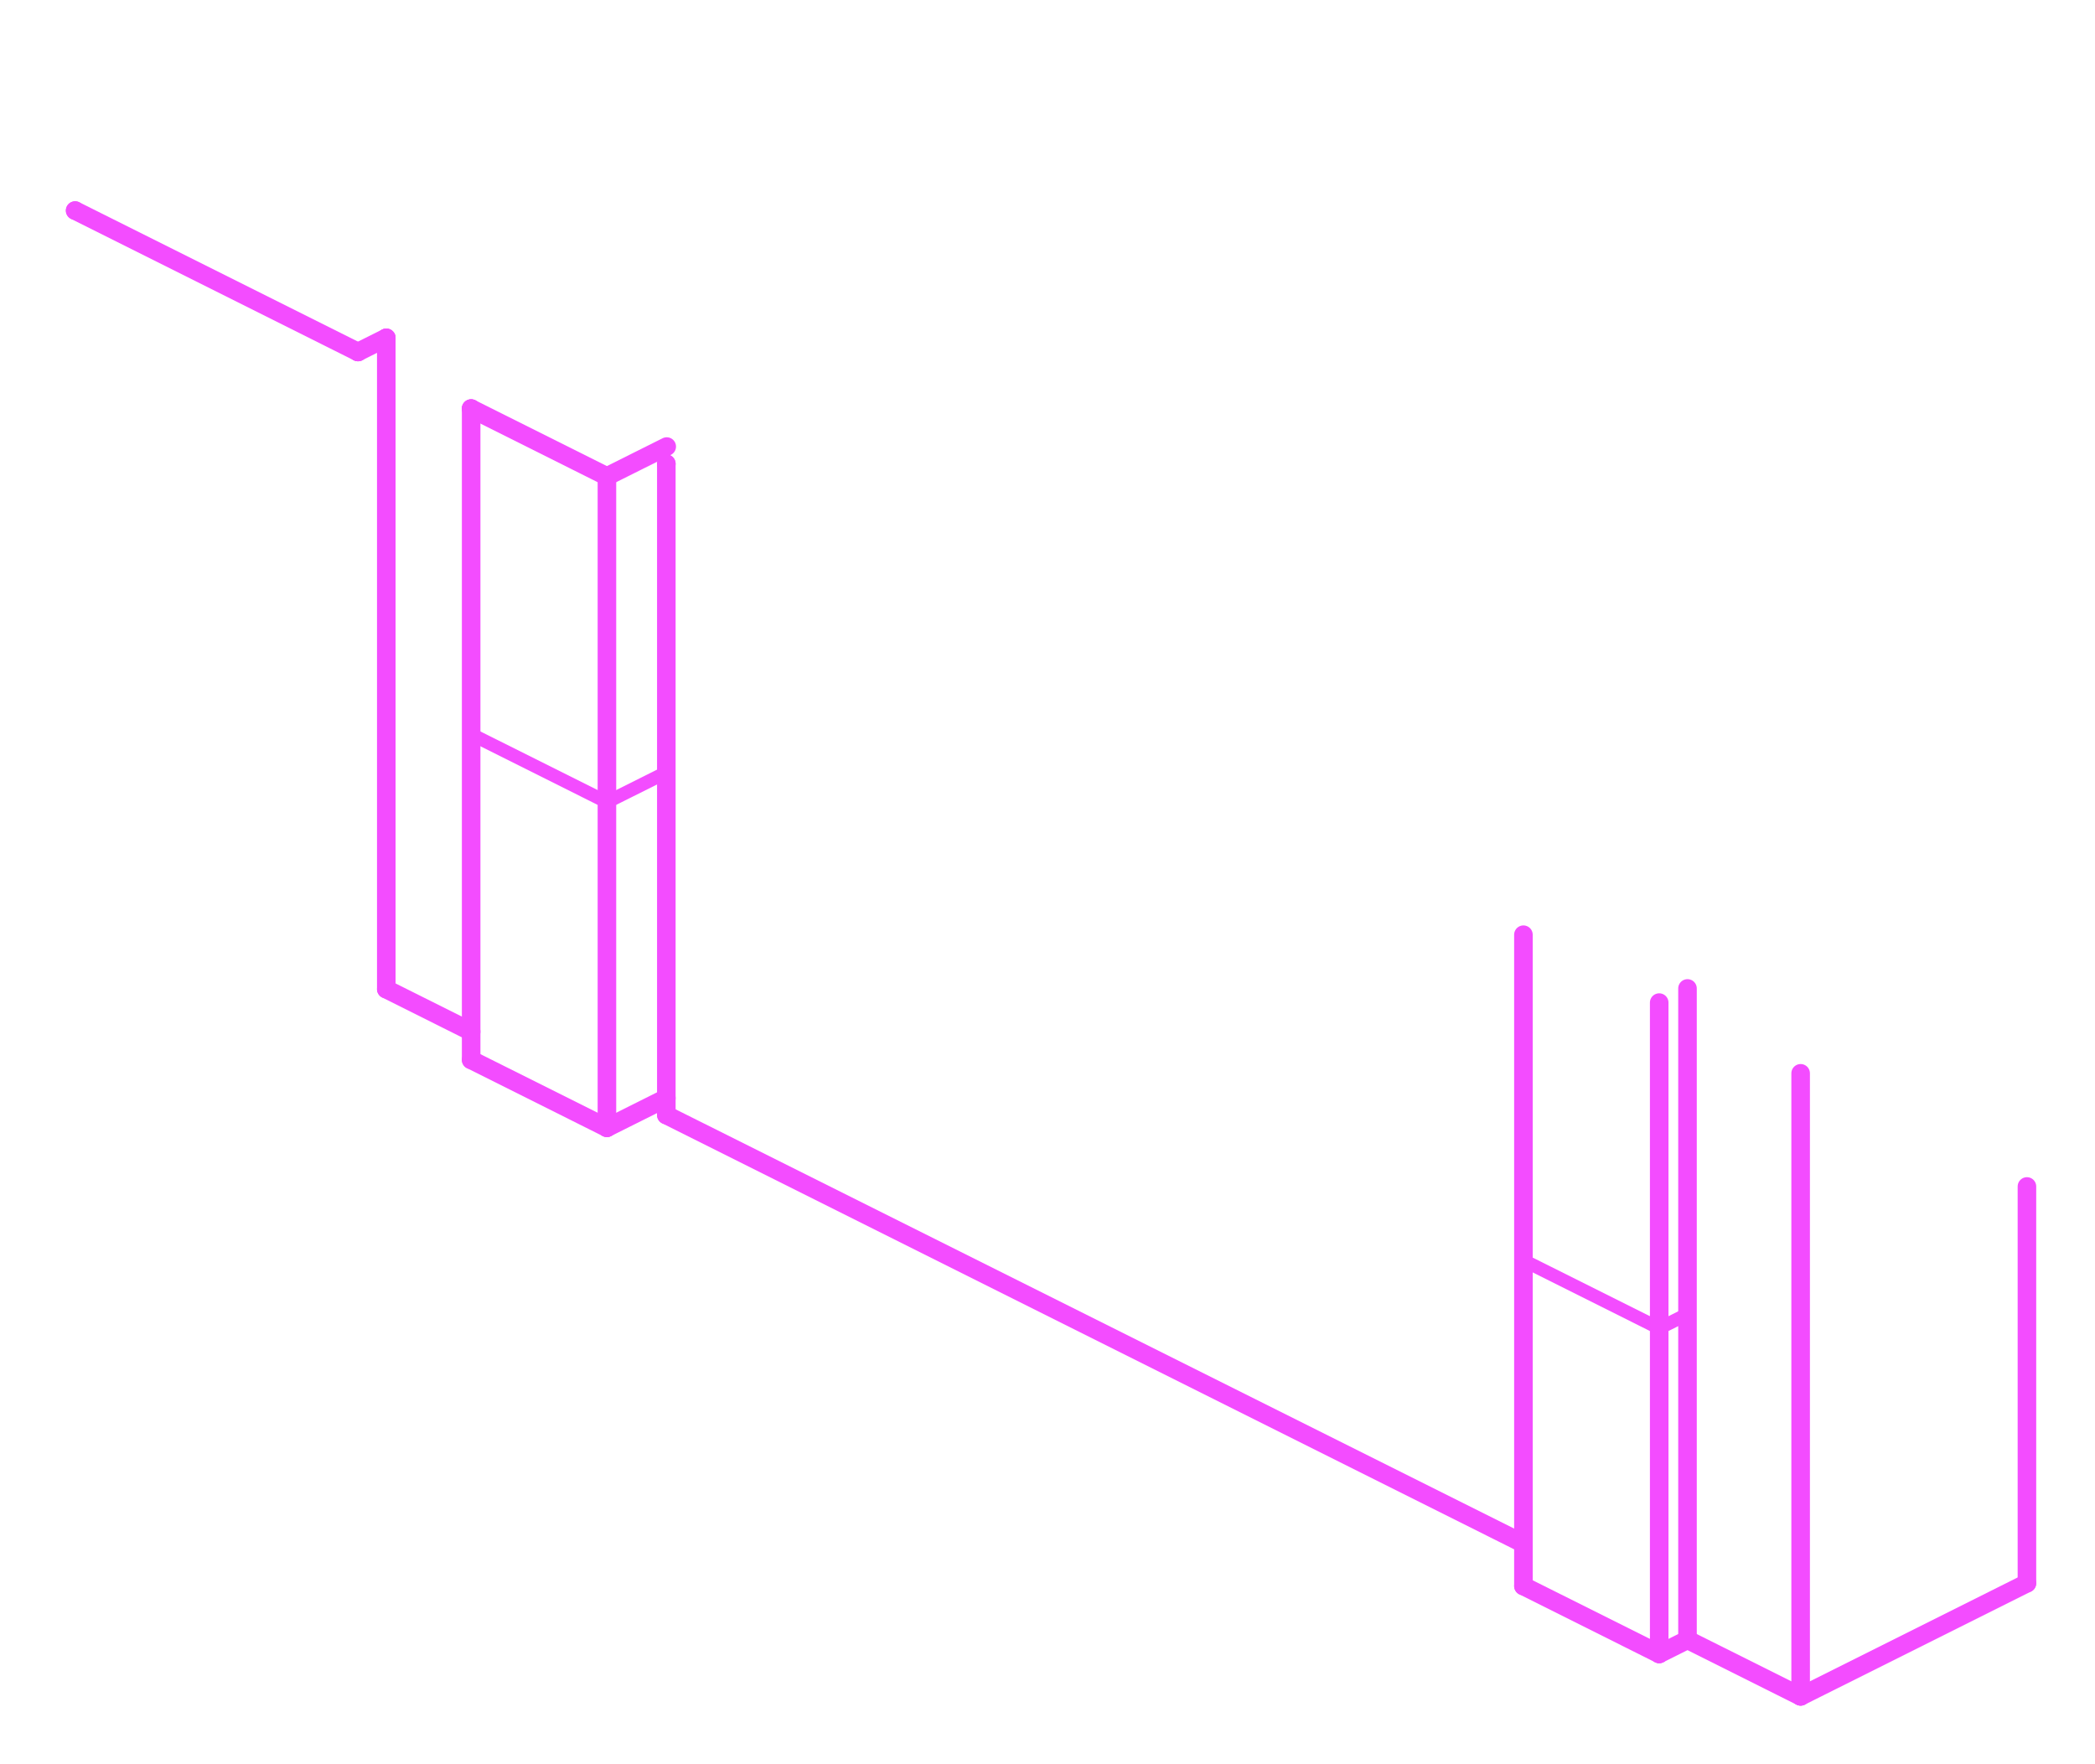
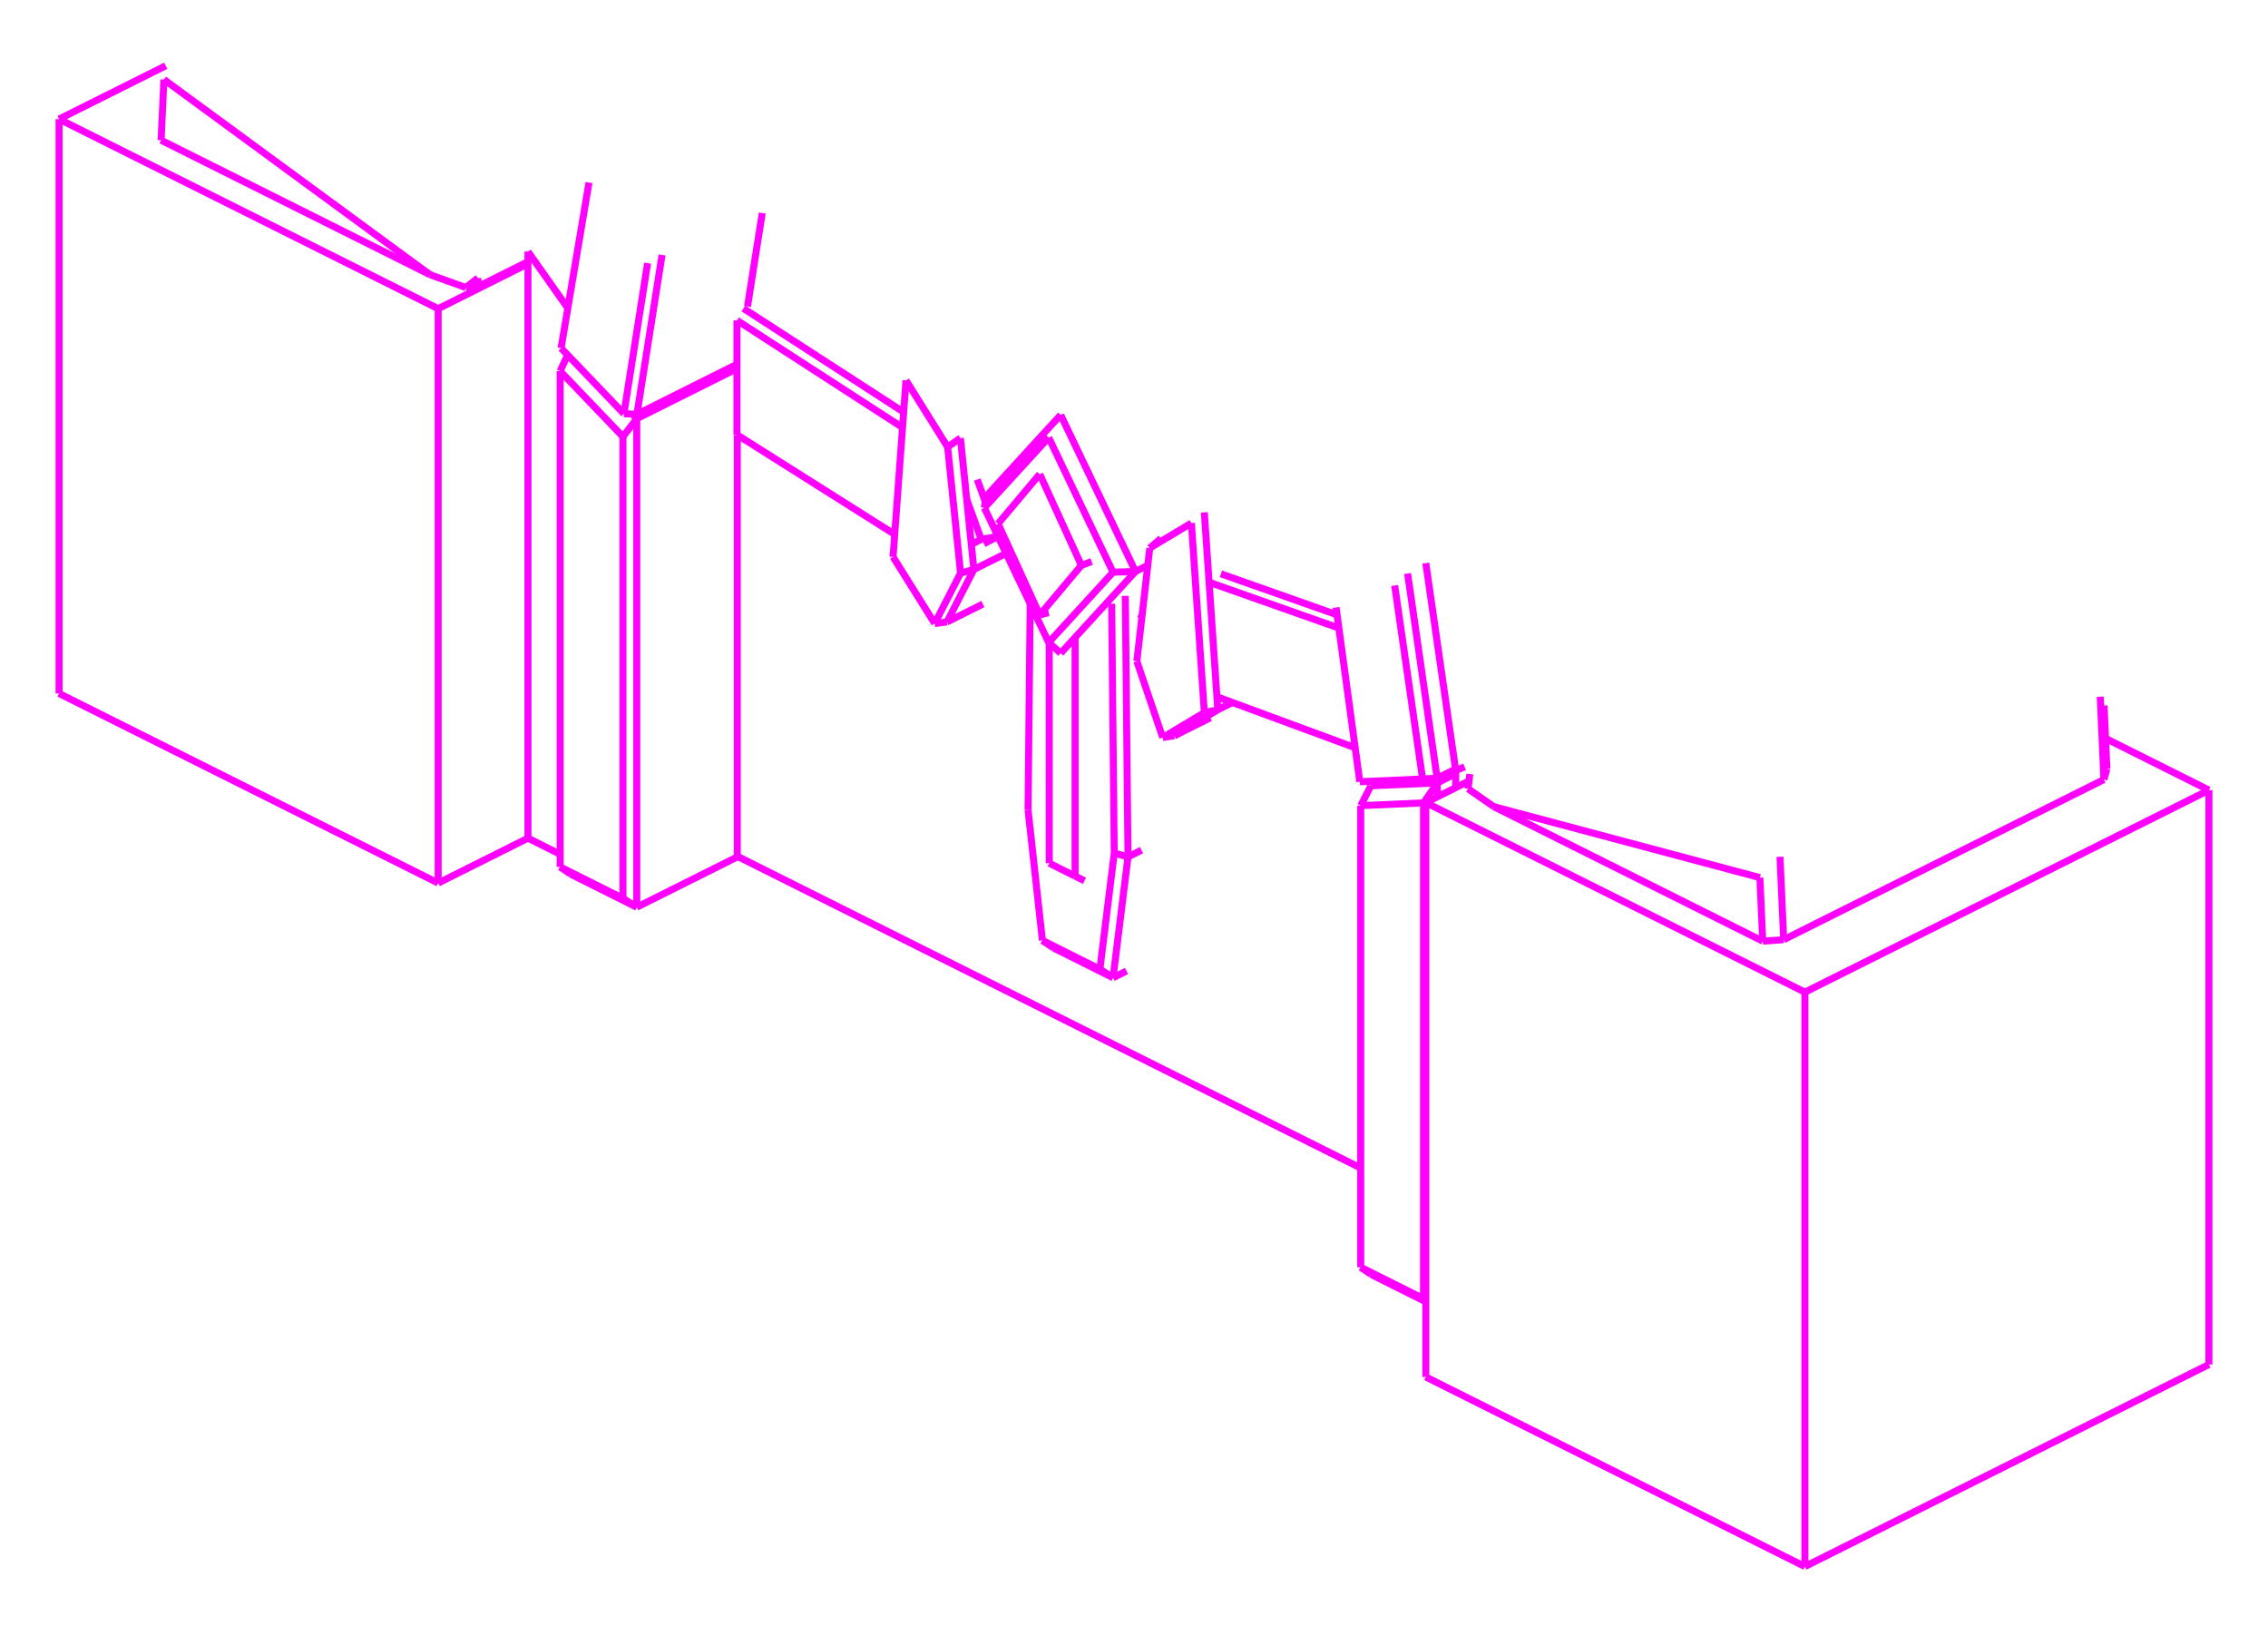
- <svg xmlns="http://www.w3.org/2000/svg" width="158" height="133">
-   <g transform="translate(3 3)">
-     <line x1="24" y1="23.546" x2="24" y2="23.546" stroke="#f34cff" stroke-width="1.4" stroke-linecap="round" />
-     <line x1="2.667" y1="12.88" x2="2.667" y2="12.88" stroke="#f34cff" stroke-width="1.4" stroke-linecap="round" />
-     <line x1="24" y1="23.546" x2="2.667" y2="12.88" stroke="#f34cff" stroke-width="1.4" stroke-linecap="round" />
-     <line x1="24" y1="23.546" x2="26.133" y2="22.48" stroke="#f34cff" stroke-width="1.4" stroke-linecap="round" />
-     <line x1="111.893" y1="113.413" x2="47.253" y2="81.093" stroke="#f34cff" stroke-width="1.4" stroke-linecap="round" />
-     <line x1="47.253" y1="81.093" x2="47.253" y2="31.973" stroke="#f34cff" stroke-width="1.4" stroke-linecap="round" />
-     <line x1="47.253" y1="31.973" x2="47.253" y2="31.973" stroke="#f34cff" stroke-width="1.4" stroke-linecap="round" />
-     <line x1="42.773" y1="32.933" x2="42.773" y2="32.933" stroke="#f34cff" stroke-width="1.4" stroke-linecap="round" />
-     <line x1="32.533" y1="27.813" x2="32.533" y2="27.813" stroke="#f34cff" stroke-width="1.4" stroke-linecap="round" />
-     <line x1="42.773" y1="32.933" x2="32.533" y2="27.813" stroke="#f34cff" stroke-width="1.4" stroke-linecap="round" />
-     <line x1="42.773" y1="32.933" x2="47.283" y2="30.678" stroke="#f34cff" stroke-width="1.4" stroke-linecap="round" />
-     <line x1="122.133" y1="121.733" x2="111.893" y2="116.613" stroke="#f34cff" stroke-width="1.4" stroke-linecap="round" />
-     <line x1="122.133" y1="97.173" x2="111.893" y2="92.053" stroke="#f34cff" stroke-width="1" stroke-linecap="round" />
-     <line x1="122.133" y1="121.733" x2="122.133" y2="72.613" stroke="#f34cff" stroke-width="1.4" stroke-linecap="round" />
-     <line x1="111.893" y1="116.613" x2="111.893" y2="67.493" stroke="#f34cff" stroke-width="1.4" stroke-linecap="round" />
-     <line x1="122.133" y1="121.733" x2="124.267" y2="120.667" stroke="#f34cff" stroke-width="1.4" stroke-linecap="round" />
-     <line x1="122.133" y1="97.173" x2="124.267" y2="96.106" stroke="#f34cff" stroke-width="1" stroke-linecap="round" />
-     <line x1="42.773" y1="82.053" x2="32.533" y2="76.933" stroke="#f34cff" stroke-width="1.4" stroke-linecap="round" />
-     <line x1="42.773" y1="57.493" x2="32.533" y2="52.373" stroke="#f34cff" stroke-width="1" stroke-linecap="round" />
-     <line x1="42.773" y1="82.053" x2="42.773" y2="32.933" stroke="#f34cff" stroke-width="1.4" stroke-linecap="round" />
-     <line x1="32.533" y1="76.933" x2="32.533" y2="27.813" stroke="#f34cff" stroke-width="1.4" stroke-linecap="round" />
-     <line x1="42.773" y1="82.053" x2="47.253" y2="79.813" stroke="#f34cff" stroke-width="1.4" stroke-linecap="round" />
-     <line x1="42.773" y1="57.493" x2="47.253" y2="55.253" stroke="#f34cff" stroke-width="1" stroke-linecap="round" />
-     <line x1="26.133" y1="22.48" x2="26.133" y2="22.48" stroke="#f34cff" stroke-width="1.4" stroke-linecap="round" />
-     <line x1="132.8" y1="124.933" x2="124.267" y2="120.667" stroke="#f34cff" stroke-width="1.4" stroke-linecap="round" />
-     <line x1="132.8" y1="124.933" x2="132.8" y2="77.946" stroke="#f34cff" stroke-width="1.4" stroke-linecap="round" />
-     <line x1="124.267" y1="120.667" x2="124.267" y2="71.546" stroke="#f34cff" stroke-width="1.4" stroke-linecap="round" />
-     <line x1="149.867" y1="116.4" x2="149.867" y2="86.48" stroke="#f34cff" stroke-width="1.4" stroke-linecap="round" />
-     <line x1="132.8" y1="124.933" x2="149.867" y2="116.4" stroke="#f34cff" stroke-width="1.4" stroke-linecap="round" />
-     <line x1="32.533" y1="74.8" x2="26.133" y2="71.6" stroke="#f34cff" stroke-width="1.4" stroke-linecap="round" />
-     <line x1="26.133" y1="71.6" x2="26.133" y2="22.48" stroke="#f34cff" stroke-width="1.4" stroke-linecap="round" />
-   </g>
+ <svg xmlns="http://www.w3.org/2000/svg" width="194" height="139">
+   <path d="M180.22,65.769L179.979,60.337" fill="none" stroke="#f0f" stroke-width=".6" />
+   <path d="M127.77,68.984L150.539,75.057" fill="none" stroke="#f0f" stroke-width=".6" />
+   <path d="M150.539,75.057L150.78,80.489" fill="none" stroke="#f0f" stroke-width=".6" />
+   <path d="M150.78,80.489L127.77,68.984" fill="none" stroke="#f0f" stroke-width=".6" />
+   <path d="M152.572,80.362L152.258,73.276" fill="none" stroke="#f0f" stroke-width=".6" />
+   <path d="M179.65,59.58L179.964,66.666" fill="none" stroke="#f0f" stroke-width=".6" />
+   <path d="M179.964,66.666L152.572,80.362" fill="none" stroke="#f0f" stroke-width=".6" />
+   <path d="M180.22,65.769L179.964,66.666" fill="none" stroke="#f0f" stroke-width=".6" />
+   <path d="M152.572,80.362L150.78,80.489" fill="none" stroke="#f0f" stroke-width=".6" />
+   <path d="M127.77,68.984L125.577,67.457" fill="none" stroke="#f0f" stroke-width=".6" />
+   <path d="M125.577,67.457L125.727,66.2" fill="none" stroke="#f0f" stroke-width=".6" />
+   <path d="M13.78,11.99L14.021,6.799" fill="none" stroke="#f0f" stroke-width=".6" />
+   <path d="M14.021,6.799L36.79,23.495" fill="none" stroke="#f0f" stroke-width=".6" />
+   <path d="M36.79,23.495L13.78,11.99" fill="none" stroke="#f0f" stroke-width=".6" />
+   <path d="M40.881,24.516L40.881,23.777" fill="none" stroke="#f0f" stroke-width=".6" />
+   <path d="M45.16,22.377L40.881,24.516" fill="none" stroke="#f0f" stroke-width=".6" />
+   <path d="M39.845,24.591L40.881,23.777" fill="none" stroke="#f0f" stroke-width=".6" />
+   <path d="M40.881,24.516L39.845,24.591" fill="none" stroke="#f0f" stroke-width=".6" />
+   <path d="M39.845,24.591L36.79,23.495" fill="none" stroke="#f0f" stroke-width=".6" />
+   <path d="M124.52,67.36L124.52,65.897" fill="none" stroke="#f0f" stroke-width=".6" />
+   <path d="M124.52,65.897L125.282,65.578" fill="none" stroke="#f0f" stroke-width=".6" />
+   <path d="M124.52,65.897L121.96,48.157" fill="none" stroke="#f0f" stroke-width=".6" />
+   <path d="M48.57,26.352L45.16,21.514" fill="none" stroke="#f0f" stroke-width=".6" />
+   <path d="M47.914,73.057L45.16,71.68" fill="none" stroke="#f0f" stroke-width=".6" />
+   <path d="M45.16,71.68L45.16,21.514" fill="none" stroke="#f0f" stroke-width=".6" />
+   <path d="M116.394,108.38L116.394,68.901" fill="none" stroke="#f0f" stroke-width=".6" />
+   <path d="M116.394,68.901L121.766,68.663" fill="none" stroke="#f0f" stroke-width=".6" />
+   <path d="M121.766,68.663L121.766,111.066" fill="none" stroke="#f0f" stroke-width=".6" />
+   <path d="M121.766,111.066L116.394,108.38" fill="none" stroke="#f0f" stroke-width=".6" />
+   <path d="M122.947,68.146L122.947,66.952" fill="none" stroke="#f0f" stroke-width=".6" />
+   <path d="M122.947,66.952L124.52,66.166" fill="none" stroke="#f0f" stroke-width=".6" />
+   <path d="M121.766,68.663L122.947,66.952" fill="none" stroke="#f0f" stroke-width=".6" />
+   <path d="M121.96,111.191L121.766,111.066" fill="none" stroke="#f0f" stroke-width=".6" />
+   <path d="M122.947,66.952L117.261,67.204" fill="none" stroke="#f0f" stroke-width=".6" />
+   <path d="M117.261,67.204L118.116,66.777" fill="none" stroke="#f0f" stroke-width=".6" />
+   <path d="M116.394,68.901L117.261,67.204" fill="none" stroke="#f0f" stroke-width=".6" />
+   <path d="M116.394,108.38L117.261,108.981" fill="none" stroke="#f0f" stroke-width=".6" />
+   <path d="M117.261,108.981L121.96,111.331" fill="none" stroke="#f0f" stroke-width=".6" />
+   <path d="M116.314,66.857L114.285,51.951" fill="none" stroke="#f0f" stroke-width=".6" />
+   <path d="M119.299,50.072L121.687,66.619" fill="none" stroke="#f0f" stroke-width=".6" />
+   <path d="M121.687,66.619L116.314,66.857" fill="none" stroke="#f0f" stroke-width=".6" />
+   <path d="M122.931,66.558L120.404,49.048" fill="none" stroke="#f0f" stroke-width=".6" />
+   <path d="M124.502,65.772L122.931,66.558" fill="none" stroke="#f0f" stroke-width=".6" />
+   <path d="M122.931,66.558L121.687,66.619" fill="none" stroke="#f0f" stroke-width=".6" />
+   <path d="M55.395,22.507L53.366,35.383" fill="none" stroke="#f0f" stroke-width=".6" />
+   <path d="M53.366,35.383L47.993,29.772" fill="none" stroke="#f0f" stroke-width=".6" />
+   <path d="M47.993,29.772L50.381,15.613" fill="none" stroke="#f0f" stroke-width=".6" />
+   <path d="M54.482,35.428L63.039,31.149" fill="none" stroke="#f0f" stroke-width=".6" />
+   <path d="M53.366,35.383L54.482,35.428" fill="none" stroke="#f0f" stroke-width=".6" />
+   <path d="M54.482,35.428L56.63,21.802" fill="none" stroke="#f0f" stroke-width=".6" />
+   <path d="M53.286,37.347L53.286,76.826" fill="none" stroke="#f0f" stroke-width=".6" />
+   <path d="M53.286,76.826L47.914,74.14" fill="none" stroke="#f0f" stroke-width=".6" />
+   <path d="M47.914,74.14L47.914,31.737" fill="none" stroke="#f0f" stroke-width=".6" />
+   <path d="M47.914,31.737L53.286,37.347" fill="none" stroke="#f0f" stroke-width=".6" />
+   <path d="M47.914,74.14L48.781,74.741" fill="none" stroke="#f0f" stroke-width=".6" />
+   <path d="M48.554,30.358L47.914,31.737" fill="none" stroke="#f0f" stroke-width=".6" />
+   <path d="M48.781,74.741L54.467,77.584" fill="none" stroke="#f0f" stroke-width=".6" />
+   <path d="M54.467,77.584L63.119,73.258" fill="none" stroke="#f0f" stroke-width=".6" />
+   <path d="M53.286,76.826L54.467,77.584" fill="none" stroke="#f0f" stroke-width=".6" />
+   <path d="M54.467,77.584L54.467,35.807" fill="none" stroke="#f0f" stroke-width=".6" />
+   <path d="M54.467,35.807L63.039,31.521" fill="none" stroke="#f0f" stroke-width=".6" />
+   <path d="M53.286,37.347L54.467,35.807" fill="none" stroke="#f0f" stroke-width=".6" />
+   <path d="M54.467,35.807L54.088,35.412" fill="none" stroke="#f0f" stroke-width=".6" />
+   <path d="M63.067,73.232L63.067,37.199" fill="none" stroke="#f0f" stroke-width=".6" />
+   <path d="M63.942,26.204L65.2,18.222" fill="none" stroke="#f0f" stroke-width=".6" />
+   <path d="M116.394,99.895L63.067,73.232" fill="none" stroke="#f0f" stroke-width=".6" />
+   <path d="M95.31,72.965L95.09,51.63" fill="none" stroke="#f0f" stroke-width=".6" />
+   <path d="M88.121,51.638L87.938,69.278" fill="none" stroke="#f0f" stroke-width=".6" />
+   <path d="M87.938,69.278L89.166,80.428" fill="none" stroke="#f0f" stroke-width=".6" />
+   <path d="M89.166,80.428L94.082,82.885" fill="none" stroke="#f0f" stroke-width=".6" />
+   <path d="M94.082,82.885L95.31,72.965" fill="none" stroke="#f0f" stroke-width=".6" />
+   <path d="M95.208,83.618L90.088,81.058" fill="none" stroke="#f0f" stroke-width=".6" />
+   <path d="M96.36,83.042L95.208,83.618" fill="none" stroke="#f0f" stroke-width=".6" />
+   <path d="M89.166,80.428L90.088,81.058" fill="none" stroke="#f0f" stroke-width=".6" />
+   <path d="M95.208,83.618L94.082,82.885" fill="none" stroke="#f0f" stroke-width=".6" />
+   <path d="M96.258,50.961L96.488,73.284" fill="none" stroke="#f0f" stroke-width=".6" />
+   <path d="M96.488,73.284L97.64,72.708" fill="none" stroke="#f0f" stroke-width=".6" />
+   <path d="M95.31,72.965L96.488,73.284" fill="none" stroke="#f0f" stroke-width=".6" />
+   <path d="M96.488,73.284L95.208,83.618" fill="none" stroke="#f0f" stroke-width=".6" />
+   <path d="M89.75,54.99L89.75,73.823" fill="none" stroke="#f0f" stroke-width=".6" />
+   <path d="M89.75,73.823L91.962,74.929" fill="none" stroke="#f0f" stroke-width=".6" />
+   <path d="M91.962,74.929L91.962,54.591" fill="none" stroke="#f0f" stroke-width=".6" />
+   <path d="M92.764,75.327L91.962,74.929" fill="none" stroke="#f0f" stroke-width=".6" />
+   <path d="M95.208,48.937L89.704,37.422" fill="none" stroke="#f0f" stroke-width=".6" />
+   <path d="M89.704,37.422L84.2,43.433" fill="none" stroke="#f0f" stroke-width=".6" />
+   <path d="M84.2,43.433L89.704,54.949" fill="none" stroke="#f0f" stroke-width=".6" />
+   <path d="M89.704,54.949L95.208,48.937" fill="none" stroke="#f0f" stroke-width=".6" />
+   <path d="M84.2,43.433L84.328,42.473" fill="none" stroke="#f0f" stroke-width=".6" />
+   <path d="M90.728,55.863L89.704,54.949" fill="none" stroke="#f0f" stroke-width=".6" />
+   <path d="M84.328,42.473L90.728,35.484" fill="none" stroke="#f0f" stroke-width=".6" />
+   <path d="M90.728,35.484L97.128,48.873" fill="none" stroke="#f0f" stroke-width=".6" />
+   <path d="M97.128,48.873L98.18,48.348" fill="none" stroke="#f0f" stroke-width=".6" />
+   <path d="M95.208,48.937L97.128,48.873" fill="none" stroke="#f0f" stroke-width=".6" />
+   <path d="M97.128,48.873L90.728,55.863" fill="none" stroke="#f0f" stroke-width=".6" />
+   <path d="M92.5,48.351L88.936,40.55" fill="none" stroke="#f0f" stroke-width=".6" />
+   <path d="M88.936,40.55L85.372,44.788" fill="none" stroke="#f0f" stroke-width=".6" />
+   <path d="M85.372,44.788L88.936,52.589" fill="none" stroke="#f0f" stroke-width=".6" />
+   <path d="M88.936,52.589L92.5,48.351" fill="none" stroke="#f0f" stroke-width=".6" />
+   <path d="M89.704,52.393L88.936,52.589" fill="none" stroke="#f0f" stroke-width=".6" />
+   <path d="M92.5,48.351L93.379,48.023" fill="none" stroke="#f0f" stroke-width=".6" />
+   <path d="M114.525,53.714L103.424,49.795" fill="none" stroke="#f0f" stroke-width=".6" />
+   <path d="M97.69,52.633L97.527,52.921" fill="none" stroke="#f0f" stroke-width=".6" />
+   <path d="M104.092,59.588L115.918,63.949" fill="none" stroke="#f0f" stroke-width=".6" />
+   <path d="M104.433,49.074L114.37,52.582" fill="none" stroke="#f0f" stroke-width=".6" />
+   <path d="M101.912,44.738L98.349,46.87" fill="none" stroke="#f0f" stroke-width=".6" />
+   <path d="M98.349,46.87L97.243,56.55" fill="none" stroke="#f0f" stroke-width=".6" />
+   <path d="M97.243,56.55L99.455,63.074" fill="none" stroke="#f0f" stroke-width=".6" />
+   <path d="M99.455,63.074L103.018,60.943" fill="none" stroke="#f0f" stroke-width=".6" />
+   <path d="M103.018,60.943L101.912,44.738" fill="none" stroke="#f0f" stroke-width=".6" />
+   <path d="M104.168,60.702L100.456,62.922" fill="none" stroke="#f0f" stroke-width=".6" />
+   <path d="M100.456,62.922L103.528,61.386" fill="none" stroke="#f0f" stroke-width=".6" />
+   <path d="M105.418,60.077L104.168,60.702" fill="none" stroke="#f0f" stroke-width=".6" />
+   <path d="M99.455,63.074L100.456,62.922" fill="none" stroke="#f0f" stroke-width=".6" />
+   <path d="M104.168,60.702L103.018,60.943" fill="none" stroke="#f0f" stroke-width=".6" />
+   <path d="M98.349,46.87L99.304,46.042" fill="none" stroke="#f0f" stroke-width=".6" />
+   <path d="M103.016,43.822L104.168,60.702" fill="none" stroke="#f0f" stroke-width=".6" />
+   <path d="M63.039,27.399L77.201,36.561" fill="none" stroke="#f0f" stroke-width=".6" />
+   <path d="M82.687,42.689L83.929,46.121" fill="none" stroke="#f0f" stroke-width=".6" />
+   <path d="M83.929,46.121L83.084,46.561" fill="none" stroke="#f0f" stroke-width=".6" />
+   <path d="M76.531,45.698L63.039,37.182" fill="none" stroke="#f0f" stroke-width=".6" />
+   <path d="M63.039,37.182L63.039,27.399" fill="none" stroke="#f0f" stroke-width=".6" />
+   <path d="M84.155,46.504L85.352,45.881" fill="none" stroke="#f0f" stroke-width=".6" />
+   <path d="M83.929,46.121L85.352,45.881" fill="none" stroke="#f0f" stroke-width=".6" />
+   <path d="M84.272,42.894L83.592,41.013" fill="none" stroke="#f0f" stroke-width=".6" />
+   <path d="M77.297,35.245L63.592,26.378" fill="none" stroke="#f0f" stroke-width=".6" />
+   <path d="M77.496,32.53L81.059,38.225" fill="none" stroke="#f0f" stroke-width=".6" />
+   <path d="M81.059,38.225L82.165,49.012" fill="none" stroke="#f0f" stroke-width=".6" />
+   <path d="M82.165,49.012L79.953,53.324" fill="none" stroke="#f0f" stroke-width=".6" />
+   <path d="M79.953,53.324L76.39,47.629" fill="none" stroke="#f0f" stroke-width=".6" />
+   <path d="M76.39,47.629L77.496,32.53" fill="none" stroke="#f0f" stroke-width=".6" />
+   <path d="M81,53.194L84.072,51.658" fill="none" stroke="#f0f" stroke-width=".6" />
+   <path d="M79.953,53.324L81,53.194" fill="none" stroke="#f0f" stroke-width=".6" />
+   <path d="M81,53.194L83.304,48.702" fill="none" stroke="#f0f" stroke-width=".6" />
+   <path d="M83.304,48.702L86.06,47.325" fill="none" stroke="#f0f" stroke-width=".6" />
+   <path d="M82.165,49.012L83.304,48.702" fill="none" stroke="#f0f" stroke-width=".6" />
+   <path d="M83.304,48.702L82.152,37.466" fill="none" stroke="#f0f" stroke-width=".6" />
+   <path d="M81.059,38.225L82.152,37.466" fill="none" stroke="#f0f" stroke-width=".6" />
+   <path d="M154.387,133.973L188.947,116.693" fill="none" stroke="#f0f" stroke-width=".6" />
+   <path d="M121.96,117.76L154.387,133.973" fill="none" stroke="#f0f" stroke-width=".6" />
+   <path d="M154.387,84.853L121.96,68.64" fill="none" stroke="#f0f" stroke-width=".6" />
+   <path d="M121.96,68.64L125.656,66.791" fill="none" stroke="#f0f" stroke-width=".6" />
+   <path d="M180.104,63.151L188.947,67.573" fill="none" stroke="#f0f" stroke-width=".6" />
+   <path d="M188.947,67.573L154.387,84.853" fill="none" stroke="#f0f" stroke-width=".6" />
+   <path d="M121.96,117.76L121.96,68.64" fill="none" stroke="#f0f" stroke-width=".6" />
+   <path d="M154.387,84.853L154.387,133.973" fill="none" stroke="#f0f" stroke-width=".6" />
+   <path d="M188.947,116.693L188.947,67.573" fill="none" stroke="#f0f" stroke-width=".6" />
+   <path d="M37.48,75.52L45.16,71.68" fill="none" stroke="#f0f" stroke-width=".6" />
+   <path d="M5.053,59.307L37.48,75.52" fill="none" stroke="#f0f" stroke-width=".6" />
+   <path d="M37.48,26.4L5.053,10.186" fill="none" stroke="#f0f" stroke-width=".6" />
+   <path d="M5.053,10.186L14.177,5.624" fill="none" stroke="#f0f" stroke-width=".6" />
+   <path d="M45.16,22.56L37.48,26.4" fill="none" stroke="#f0f" stroke-width=".6" />
+   <path d="M5.053,59.307L5.053,10.186" fill="none" stroke="#f0f" stroke-width=".6" />
+   <path d="M37.48,26.4L37.48,75.52" fill="none" stroke="#f0f" stroke-width=".6" />
</svg>
